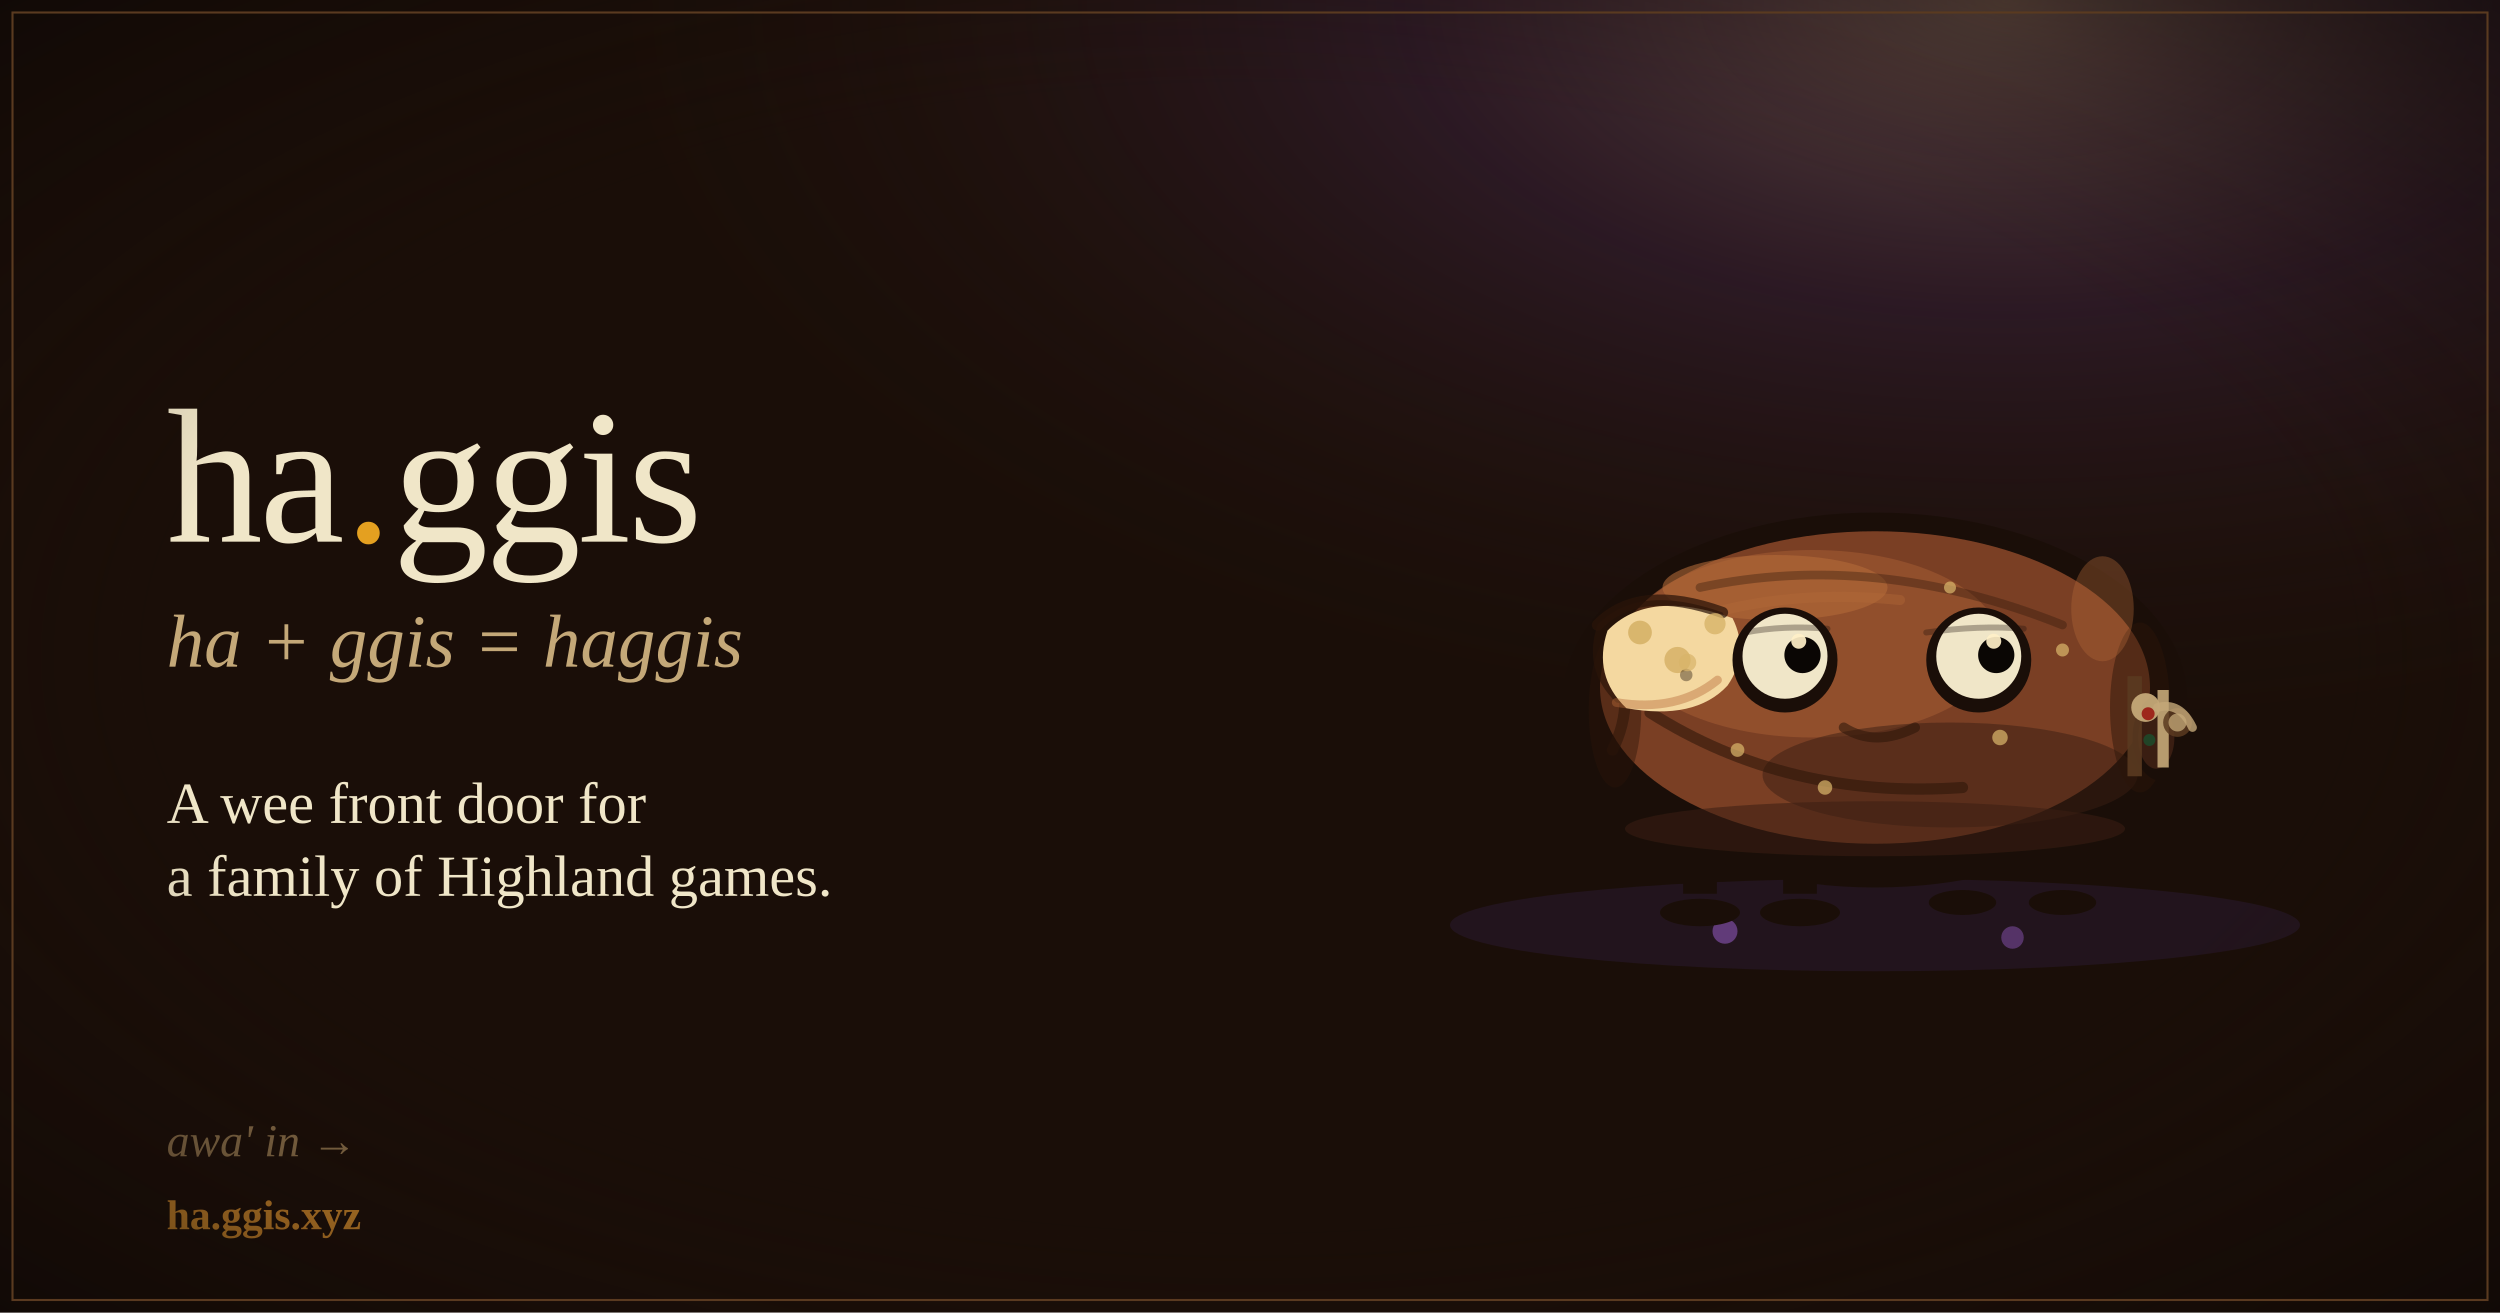
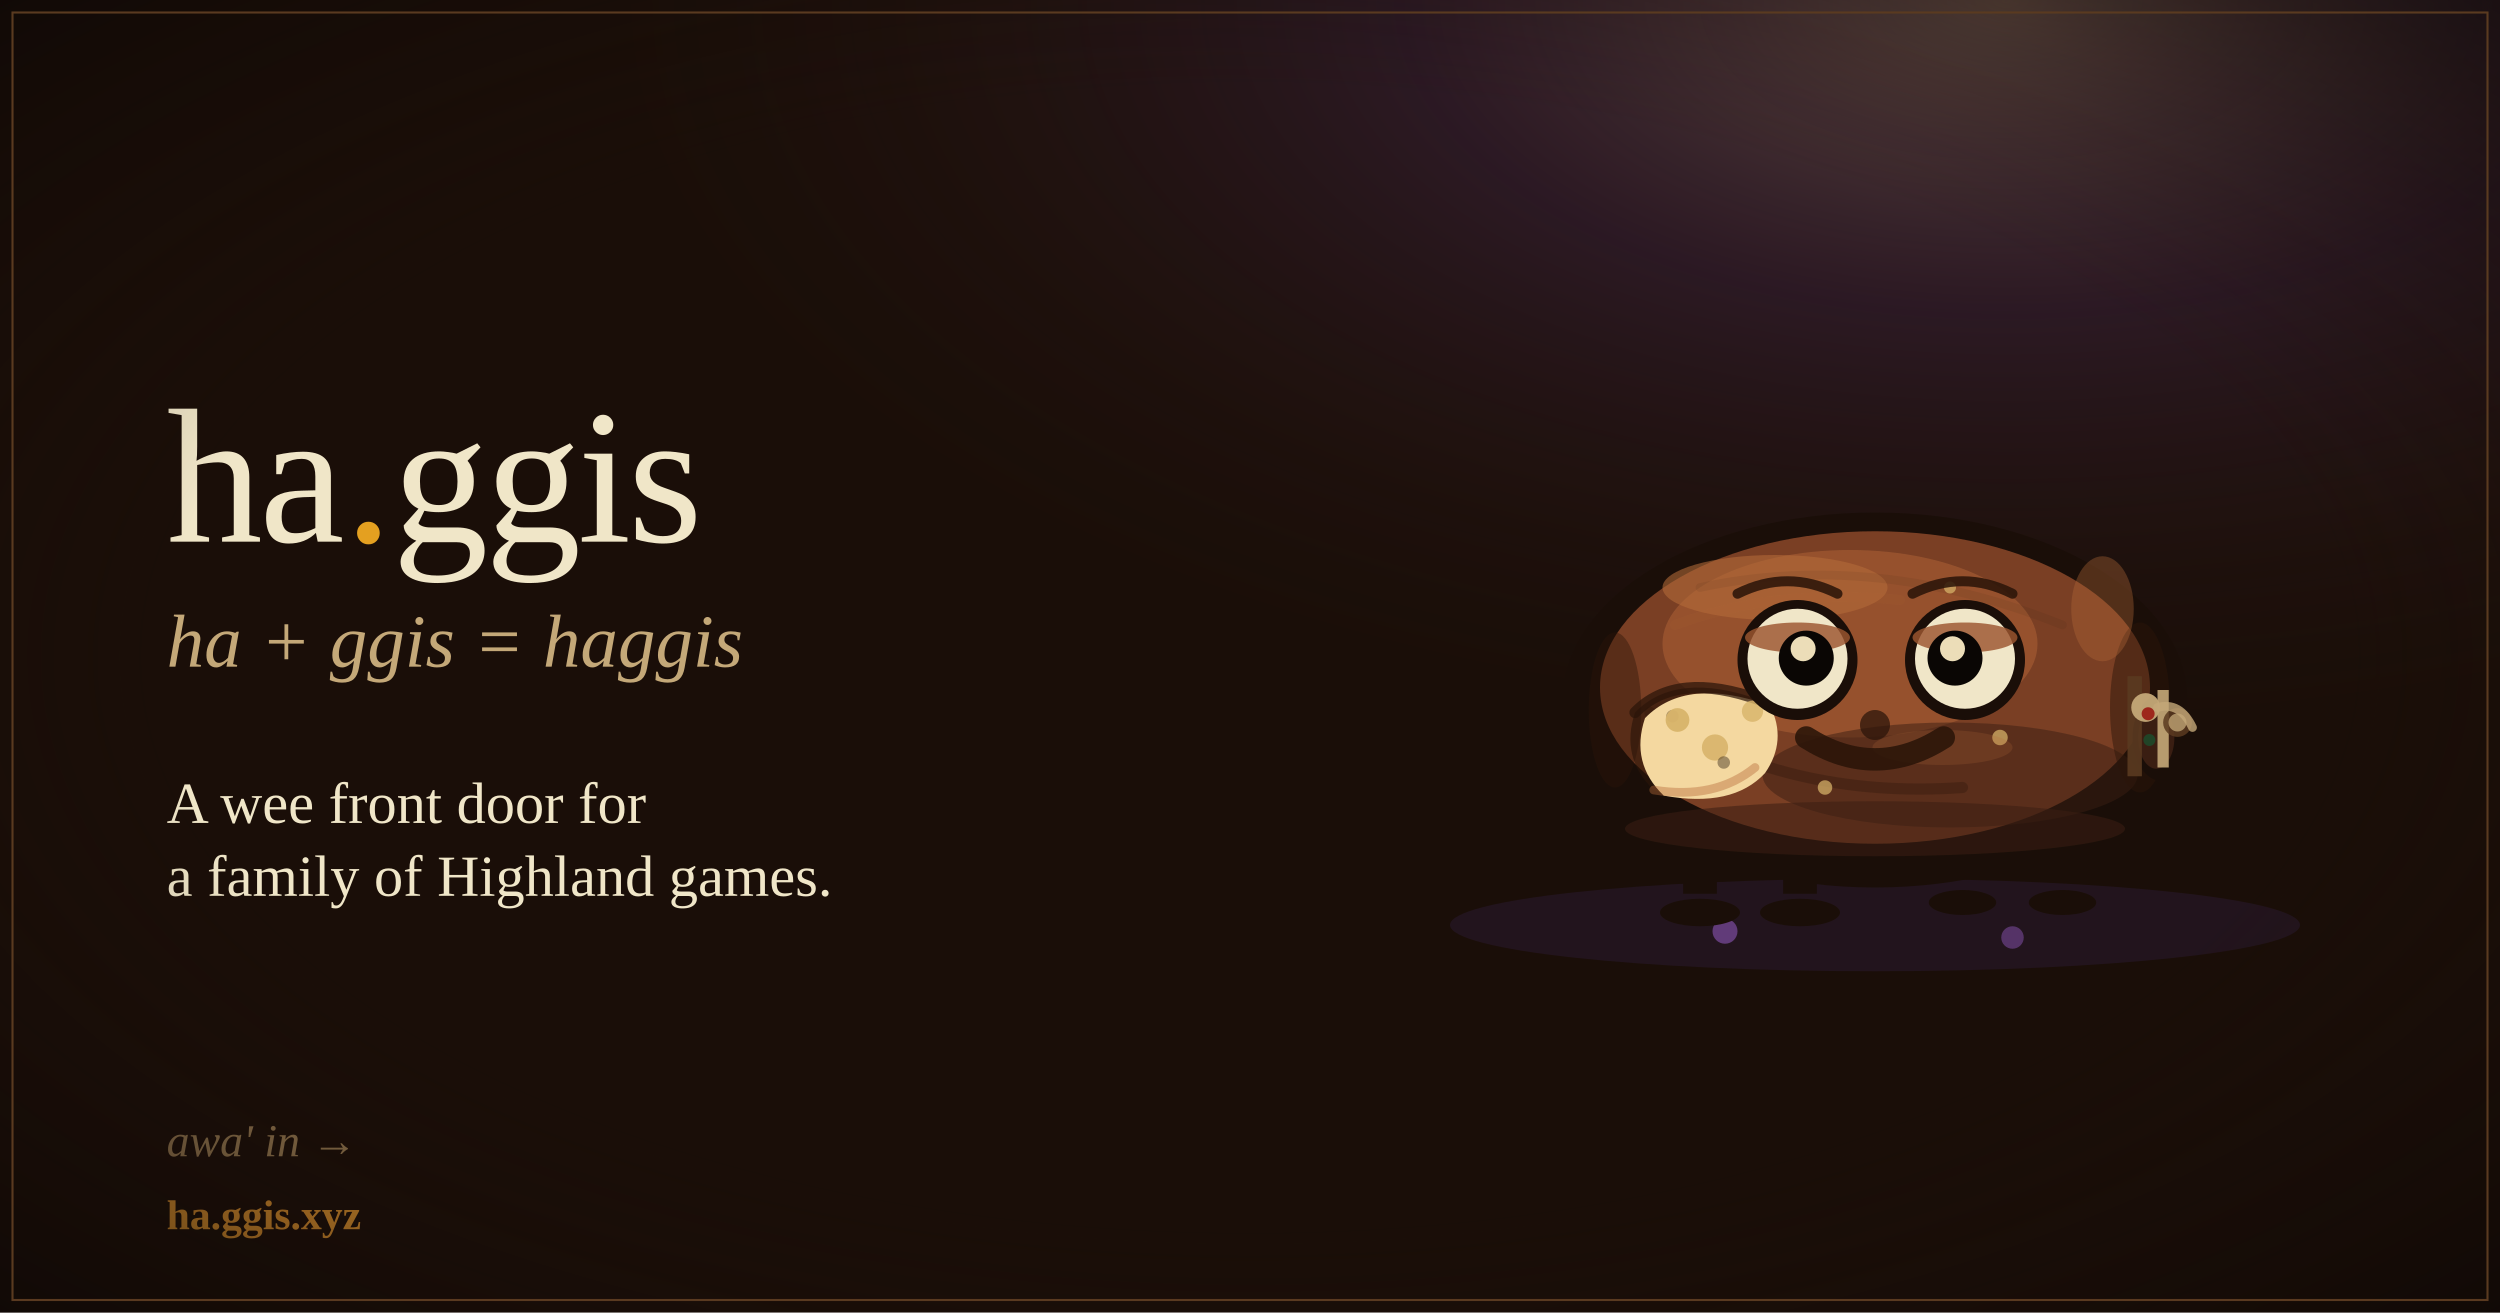
<svg xmlns="http://www.w3.org/2000/svg" viewBox="0 0 1200 630" width="1200" height="630" role="img" aria-label="ha.ggis hub — ha + ggis = haggis. A wee front door for highland games.">
  <defs>
    <radialGradient id="dawn" cx="80%" cy="0%" r="80%">
      <stop offset="0%" stop-color="#f4c8b8" stop-opacity="0.32" />
      <stop offset="30%" stop-color="#7a4a9c" stop-opacity="0.18" />
      <stop offset="70%" stop-color="#3a2418" stop-opacity="0" />
    </radialGradient>
    <radialGradient id="vignette" cx="50%" cy="50%" r="72%">
      <stop offset="60%" stop-color="#1a0e08" stop-opacity="0" />
      <stop offset="100%" stop-color="#0a0604" stop-opacity="0.65" />
    </radialGradient>
  </defs>
  <rect x="0" y="0" width="1200" height="630" fill="#1a0e08" />
  <rect x="0" y="0" width="1200" height="630" fill="url(#dawn)" />
  <g font-family="'Old Standard TT', 'IM Fell English', Cormorant Garamond, Georgia, 'Iowan Old Style', 'Apple Garamond', Baskerville, 'Times New Roman', serif" fill="#f0e6c8">
    <text x="80" y="260" font-size="92" font-weight="400" letter-spacing="-1.5">ha<tspan fill="#e4a020">.</tspan>ggis</text>
    <text x="80" y="320" font-size="36" font-style="italic" fill="#c4a878">ha + ggis = haggis</text>
    <text x="80" y="395" font-size="28" font-weight="400" fill="#f0e6c8">A wee front door for</text>
    <text x="80" y="430" font-size="28" font-weight="400" fill="#f0e6c8">a family of Highland games.</text>
    <text x="80" y="555" font-size="22" font-style="italic" fill="#8a6f4a">awa' in →</text>
    <text x="80" y="590" font-size="20" font-weight="600" fill="#c8842a">ha.ggis.xyz</text>
  </g>
  <g transform="translate(900 330) scale(6)">
    <ellipse cx="0" cy="19" rx="34" ry="3.7" fill="#28182c" opacity="0.58" />
    <circle cx="-12" cy="19.5" r="1.0" fill="#7a4a9c" opacity="0.72" />
    <circle cx="11" cy="20" r="0.9" fill="#7a4a9c" opacity="0.58" />
    <g fill="#1a0e08">
      <rect x="-15.35" y="11" width="2.7" height="5.5" />
      <rect x="-7.35" y="11" width="2.7" height="5.5" />
      <rect x="5.65" y="11" width="2.7" height="3.8" />
      <rect x="13.65" y="11" width="2.7" height="3.8" />
      <ellipse cx="-14" cy="18" rx="3.2" ry="1.1" />
      <ellipse cx="-6" cy="18" rx="3.2" ry="1.1" />
      <ellipse cx="7" cy="17.2" rx="2.7" ry="1" />
      <ellipse cx="15" cy="17.2" rx="2.7" ry="1" />
    </g>
    <ellipse cx="0" cy="1" rx="25" ry="15" fill="#1a0e08" />
    <ellipse cx="0" cy="0" rx="22" ry="12.5" fill="#7a3f24" />
-     <ellipse cx="-5" cy="-3.5" rx="15" ry="7.5" fill="#9c5630" opacity="0.68" />
+     <ellipse cx="-2" cy="-3.5" rx="15" ry="7.5" fill="#9c5630" opacity="0.82" />
    <ellipse cx="6" cy="7" rx="15" ry="4.2" fill="#3a1e12" opacity="0.5" />
    <ellipse cx="-8" cy="-8" rx="9" ry="2.6" fill="#b46a38" opacity="0.58" />
    <ellipse cx="0" cy="11.3" rx="20" ry="2.2" fill="#3a1e12" opacity="0.55" />
    <ellipse cx="-20.8" cy="1.8" rx="2.1" ry="6.2" fill="#2a1408" opacity="0.42" />
    <ellipse cx="21.2" cy="1.6" rx="2.4" ry="6.8" fill="#2a1408" opacity="0.48" />
    <ellipse cx="18.2" cy="-6.3" rx="2.5" ry="4.2" fill="#b46a38" opacity="0.36" />
-     <path d="M -21,-3 Q -19,1 -21,5" fill="none" stroke="#2a1408" stroke-width="0.9" stroke-linecap="round" opacity="0.52" />
    <ellipse cx="23" cy="4" rx="2.4" ry="3.5" fill="#1a0e08" />
    <ellipse cx="22.5" cy="4" rx="1.45" ry="2.5" fill="#3a1e12" />
    <rect x="20.2" y="-0.9" width="1.15" height="8" fill="#5a3a20" opacity="0.9" />
    <rect x="22.6" y="0.2" width="0.9" height="6.2" fill="#c4a878" opacity="0.9" />
    <circle cx="21.65" cy="1.6" r="1.15" fill="#c4a878" opacity="0.95" />
    <circle cx="24.2" cy="2.8" r="1.15" fill="#5a3a20" opacity="0.85" />
    <circle cx="24.2" cy="2.8" r="0.72" fill="#c4a878" opacity="0.76" />
    <circle cx="21.85" cy="2.1" r="0.52" fill="#9c2018" opacity="0.95" />
    <circle cx="21.95" cy="4.2" r="0.48" fill="#1f4628" opacity="0.95" />
    <path d="M 22.6,1.6 Q 24.4,1.1 25.4,3.2" fill="none" stroke="#c4a878" stroke-width="0.7" stroke-linecap="round" opacity="0.8" />
-     <path d="M -18,2 Q -7,9 7,8" fill="none" stroke="#2a1408" stroke-width="0.9" stroke-linecap="round" opacity="0.55" />
-     <path d="M -14,-8 Q 0,-11 15,-5" fill="none" stroke="#2a1408" stroke-width="0.7" stroke-linecap="round" opacity="0.35" />
-     <path d="M -16,-5 Q -8,-8 2,-7" fill="none" stroke="#b46a38" stroke-width="0.8" stroke-linecap="round" opacity="0.38" />
-     <path d="M -22.2,-5 Q -18.9,-8.4 -12.2,-6 Q -10.8,-3.2 -12.6,-0.6 Q -15.2,2.2 -20.7,1.2 Q -23.4,-1.4 -22.2,-5" fill="#2a1408" opacity="0.64" />
-     <path d="M -21.4,-4.55 Q -18.1,-7.95 -11.4,-5.55 Q -10,-2.75 -11.8,-0.15 Q -14.4,2.65 -19.9,1.65 Q -22.6,-0.95 -21.4,-4.55" fill="#f4d8a0" />
-     <path d="M -22.2,-5 Q -18.9,-8.4 -12.2,-6" fill="none" stroke="#2a1408" stroke-width="0.9" stroke-linecap="round" opacity="0.72" />
-     <path d="M -20.7,1.2 Q -15.8,2 -12.6,-0.6" fill="none" stroke="#b46a38" stroke-width="0.7" stroke-linecap="round" opacity="0.42" />
-     <circle cx="-18.8" cy="-4.4" r="0.95" fill="#d8b46a" opacity="0.95" />
-     <circle cx="-15.8" cy="-2.2" r="1.05" fill="#d8b46a" opacity="0.9" />
-     <circle cx="-12.8" cy="-5.1" r="0.85" fill="#d8b46a" opacity="0.82" />
-     <circle cx="-15.1" cy="-1" r="0.5" fill="#3a2a1a" opacity="0.45" />
-     <g fill="#d8b46a" opacity="0.72">
-       <circle cx="-15" cy="-2" r="0.7" />
-       <circle cx="-11" cy="5" r="0.55" />
-       <circle cx="-4" cy="8" r="0.58" />
-       <circle cx="10" cy="4" r="0.62" />
-       <circle cx="15" cy="-3" r="0.52" />
-       <circle cx="6" cy="-8" r="0.48" />
-     </g>
-     <circle cx="-7.2" cy="-2.2" r="4.2" fill="#1a0e08" />
-     <circle cx="8.3" cy="-2.2" r="4.2" fill="#1a0e08" />
-     <circle cx="-7.2" cy="-2.5" r="3.4" fill="#f0e6c8" />
-     <circle cx="8.3" cy="-2.5" r="3.4" fill="#f0e6c8" />
-     <circle cx="-5.8" cy="-2.6" r="1.45" fill="#0a0604" />
-     <circle cx="9.7" cy="-2.6" r="1.45" fill="#0a0604" />
-     <circle cx="-6.1" cy="-3.7" r="0.6" fill="#fff0c8" opacity="0.92" />
-     <circle cx="9.5" cy="-3.7" r="0.6" fill="#fff0c8" opacity="0.92" />
-     <path d="M -10.4,-4.4 Q -7.3,-5 -3.8,-4.7" fill="none" stroke="#1a0e08" stroke-width="0.48" stroke-linecap="round" opacity="0.32" />
-     <path d="M 4.1,-4.4 Q 8.4,-5 11.9,-4.7" fill="none" stroke="#1a0e08" stroke-width="0.48" stroke-linecap="round" opacity="0.32" />
-     <path d="M -2.5,3.2 Q 0,4.8 3.2,3.2" fill="none" stroke="#2a1408" stroke-width="0.8" stroke-linecap="round" opacity="0.55" />
+     <path d="M -18,2 Q -7,9 7,8" fill="none" stroke="#2a1408" stroke-width="0.9" stroke-linecap="round" opacity="0.32" />
+     <path d="M -14,-8 Q 0,-11 15,-5" fill="none" stroke="#2a1408" stroke-width="0.7" stroke-linecap="round" opacity="0.08" />
+     <path d="M -16,-5 Q -8,-8 2,-7" fill="none" stroke="#b46a38" stroke-width="0.8" stroke-linecap="round" opacity="0.08" />
+     <path d="M -19.2,2 Q -15.9,-1.4 -9.2,1 Q -7.8,3.8 -9.6,6.4 Q -12.2,9.2 -17.7,8.2 Q -20.4,5.6 -19.2,2" fill="#2a1408" opacity="0.64" />
+     <path d="M -18.4,2.45 Q -15.1,-0.95 -8.4,1.45 Q -7,4.25 -8.8,6.85 Q -11.4,9.65 -16.9,8.65 Q -19.6,6.05 -18.4,2.45" fill="#f4d8a0" />
+     <path d="M -19.2,2 Q -15.9,-1.4 -9.2,1" fill="none" stroke="#2a1408" stroke-width="0.9" stroke-linecap="round" opacity="0.72" />
+     <path d="M -17.7,8.2 Q -12.8,9 -9.6,6.4" fill="none" stroke="#b46a38" stroke-width="0.7" stroke-linecap="round" opacity="0.42" />
+     <circle cx="-16.2" cy="2.3" r="0.5" fill="#3a2a1a" opacity="0.45" />
+     <circle cx="-15.8" cy="2.6" r="0.95" fill="#d8b46a" opacity="0.95" />
+     <circle cx="-12.8" cy="4.8" r="1.05" fill="#d8b46a" opacity="0.9" />
+     <circle cx="-9.8" cy="1.9" r="0.85" fill="#d8b46a" opacity="0.82" />
+     <circle cx="-12.1" cy="6" r="0.5" fill="#3a2a1a" opacity="0.45" />
+     <circle cx="-4" cy="8" r="0.58" fill="#d8b46a" opacity="0.72" />
+     <circle cx="10" cy="4" r="0.62" fill="#d8b46a" opacity="0.72" />
+     <circle cx="6" cy="-8" r="0.48" fill="#d8b46a" opacity="0.72" />
+     <ellipse cx="5.4" cy="4.8" rx="5.6" ry="1.4" fill="#b46a38" opacity="0.2" />
+     <circle cx="-6.2" cy="-2.2" r="4.8" fill="#1a0e08" />
+     <circle cx="7.2" cy="-2.2" r="4.8" fill="#1a0e08" />
+     <circle cx="-6.2" cy="-2.3" r="4.0" fill="#f0e6c8" />
+     <circle cx="7.2" cy="-2.3" r="4.0" fill="#f0e6c8" />
+     <ellipse cx="-6.2" cy="-4" rx="4.2" ry="1.2" fill="#9c5630" opacity="0.82" />
+     <ellipse cx="7.2" cy="-4" rx="4.2" ry="1.2" fill="#9c5630" opacity="0.82" />
+     <circle cx="-5.5" cy="-2.35" r="2.2" fill="#0a0604" />
+     <circle cx="6.4" cy="-2.35" r="2.2" fill="#0a0604" />
+     <circle cx="-5.75" cy="-3.1" r="1.0" fill="#fff0c8" opacity="0.92" />
+     <circle cx="6.2" cy="-3.1" r="1.0" fill="#fff0c8" opacity="0.92" />
+     <path d="M -11,-7.5 Q -7,-9.5 -3,-7.5" fill="none" stroke="#2a1408" stroke-width="0.80" stroke-linecap="round" opacity="0.86" />
+     <path d="M 3,-7.5 Q 7,-9.5 11,-7.5" fill="none" stroke="#2a1408" stroke-width="0.80" stroke-linecap="round" opacity="0.86" />
+     <circle cx="0" cy="3" r="1.2" fill="#2a1408" opacity="0.72" />
+     <path d="M -5.5,4 Q 0,7.5 5.5,4" fill="none" stroke="#2a1408" stroke-width="1.8" stroke-linecap="round" opacity="0.88" />
  </g>
  <rect x="0" y="0" width="1200" height="630" fill="url(#vignette)" pointer-events="none" />
  <rect x="6" y="6" width="1188" height="618" fill="none" stroke="#5a3a20" stroke-width="1" />
</svg>
